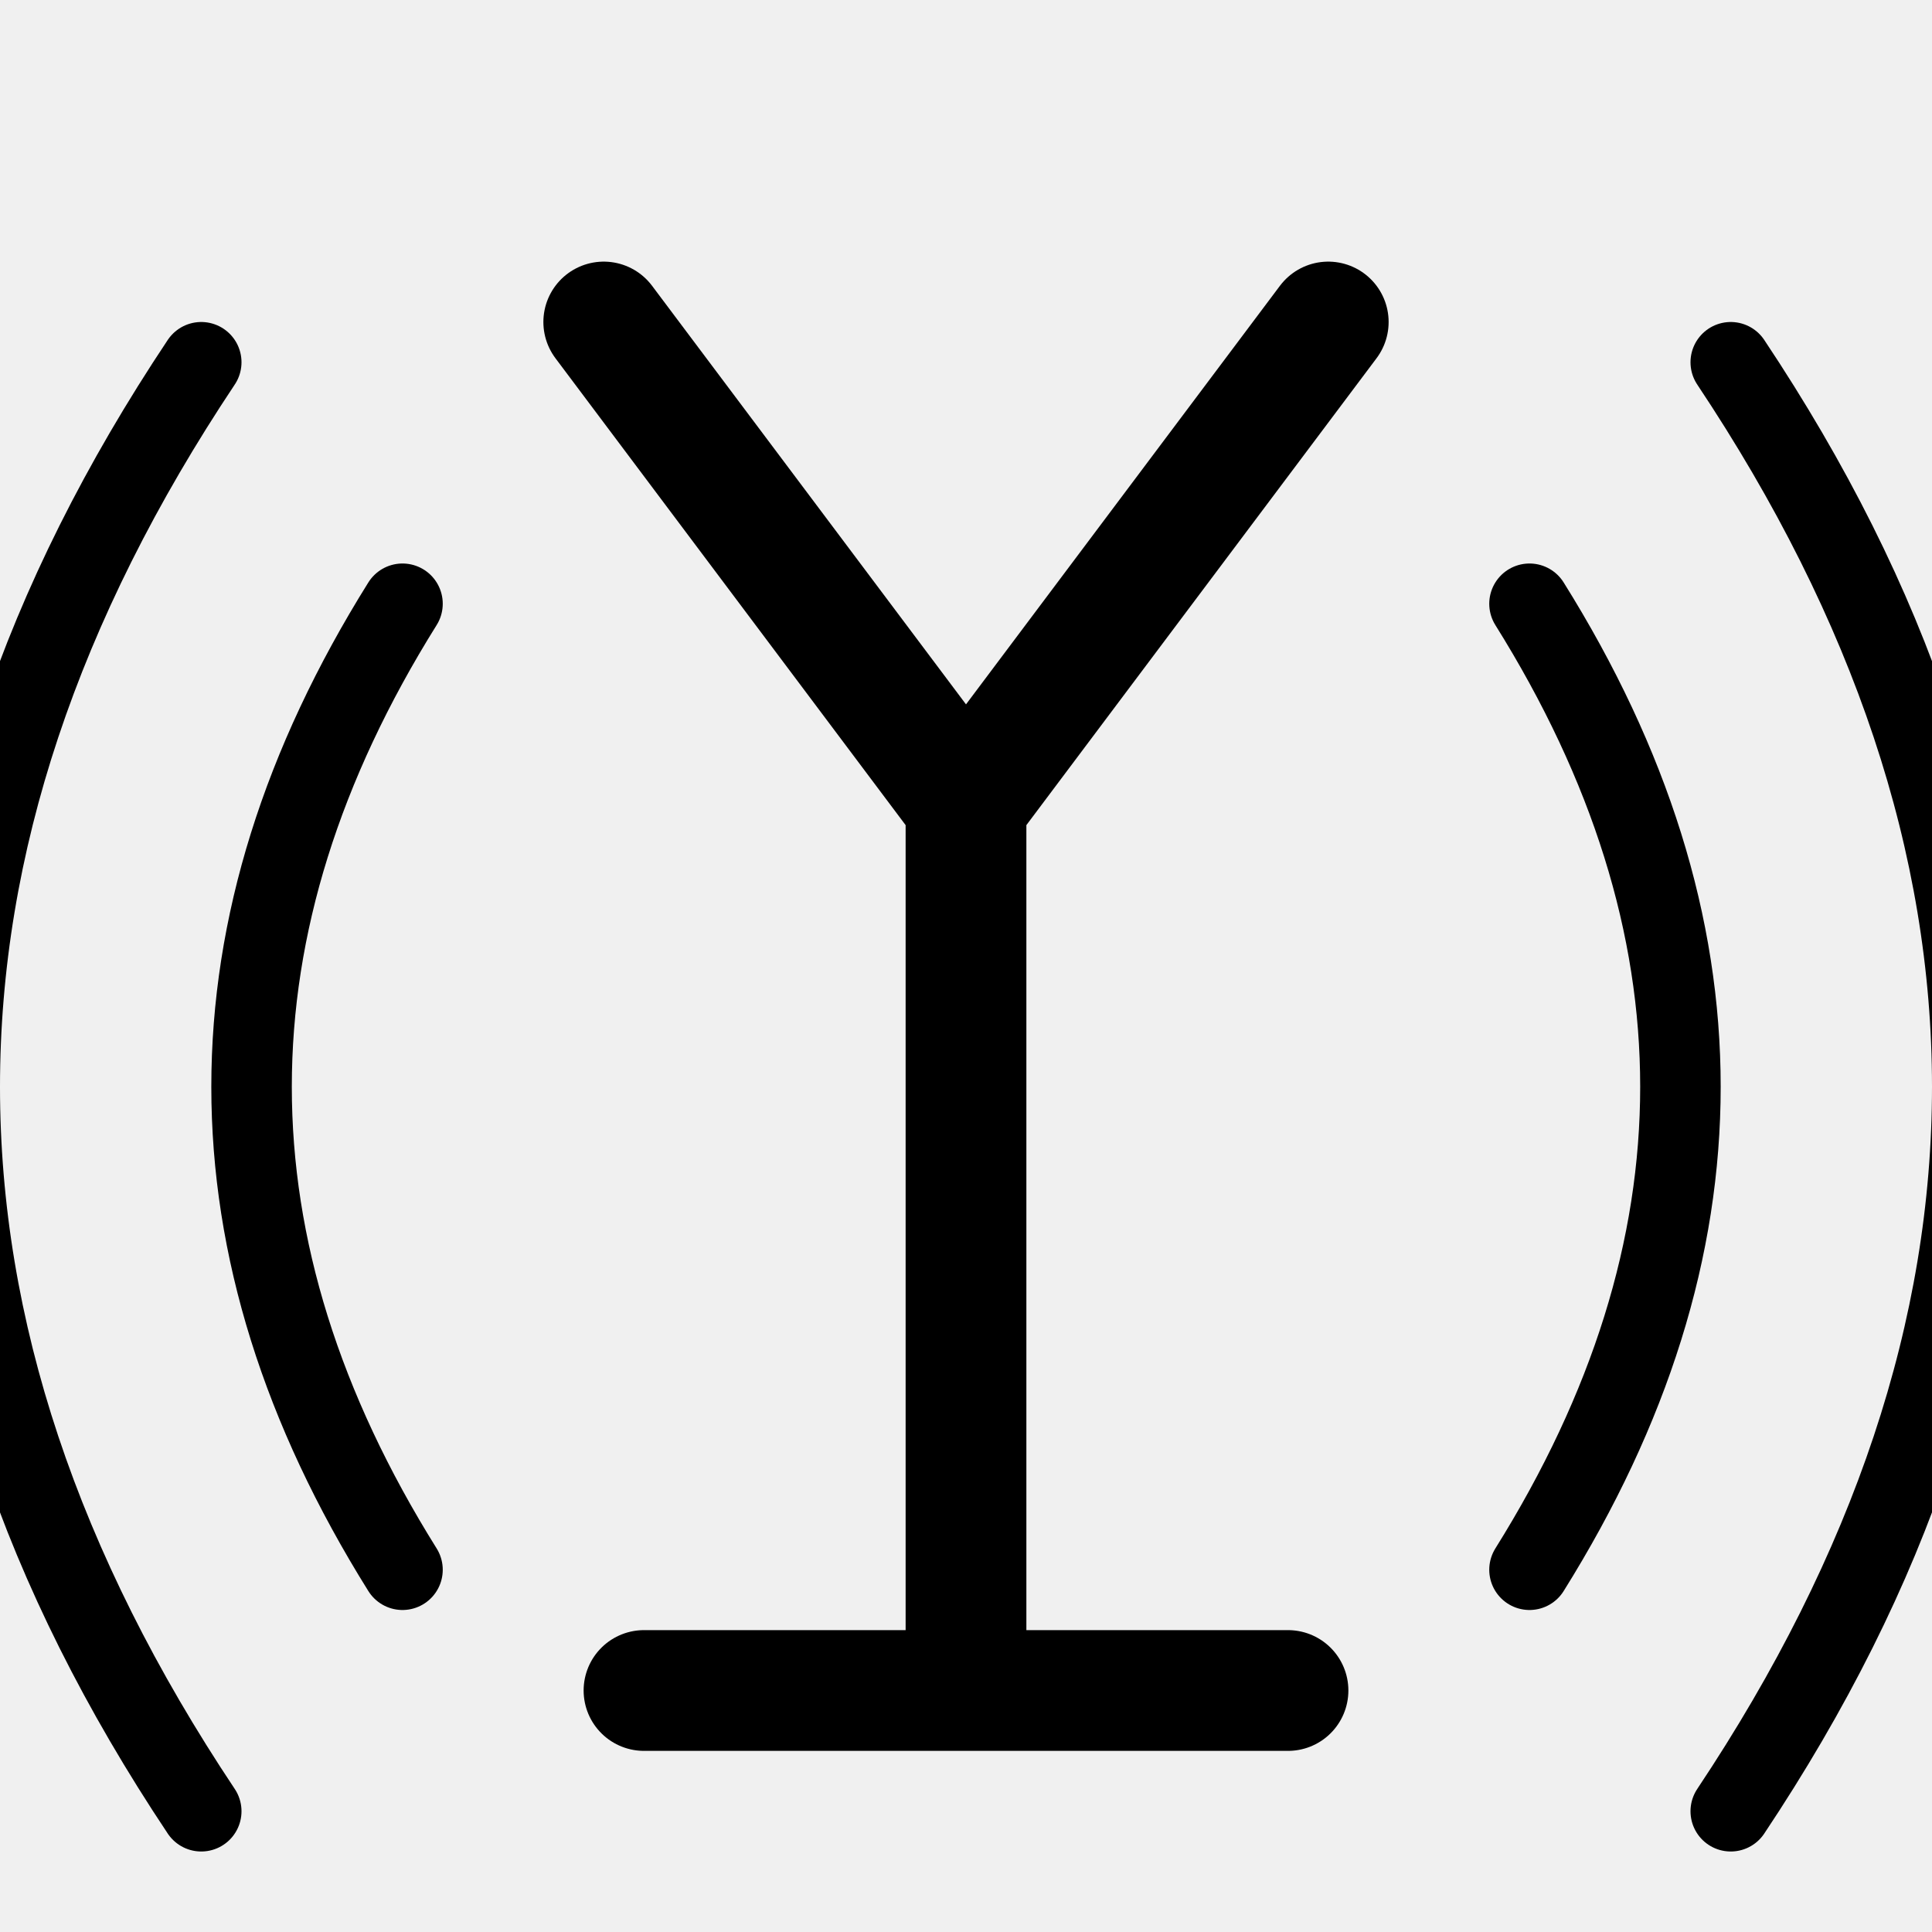
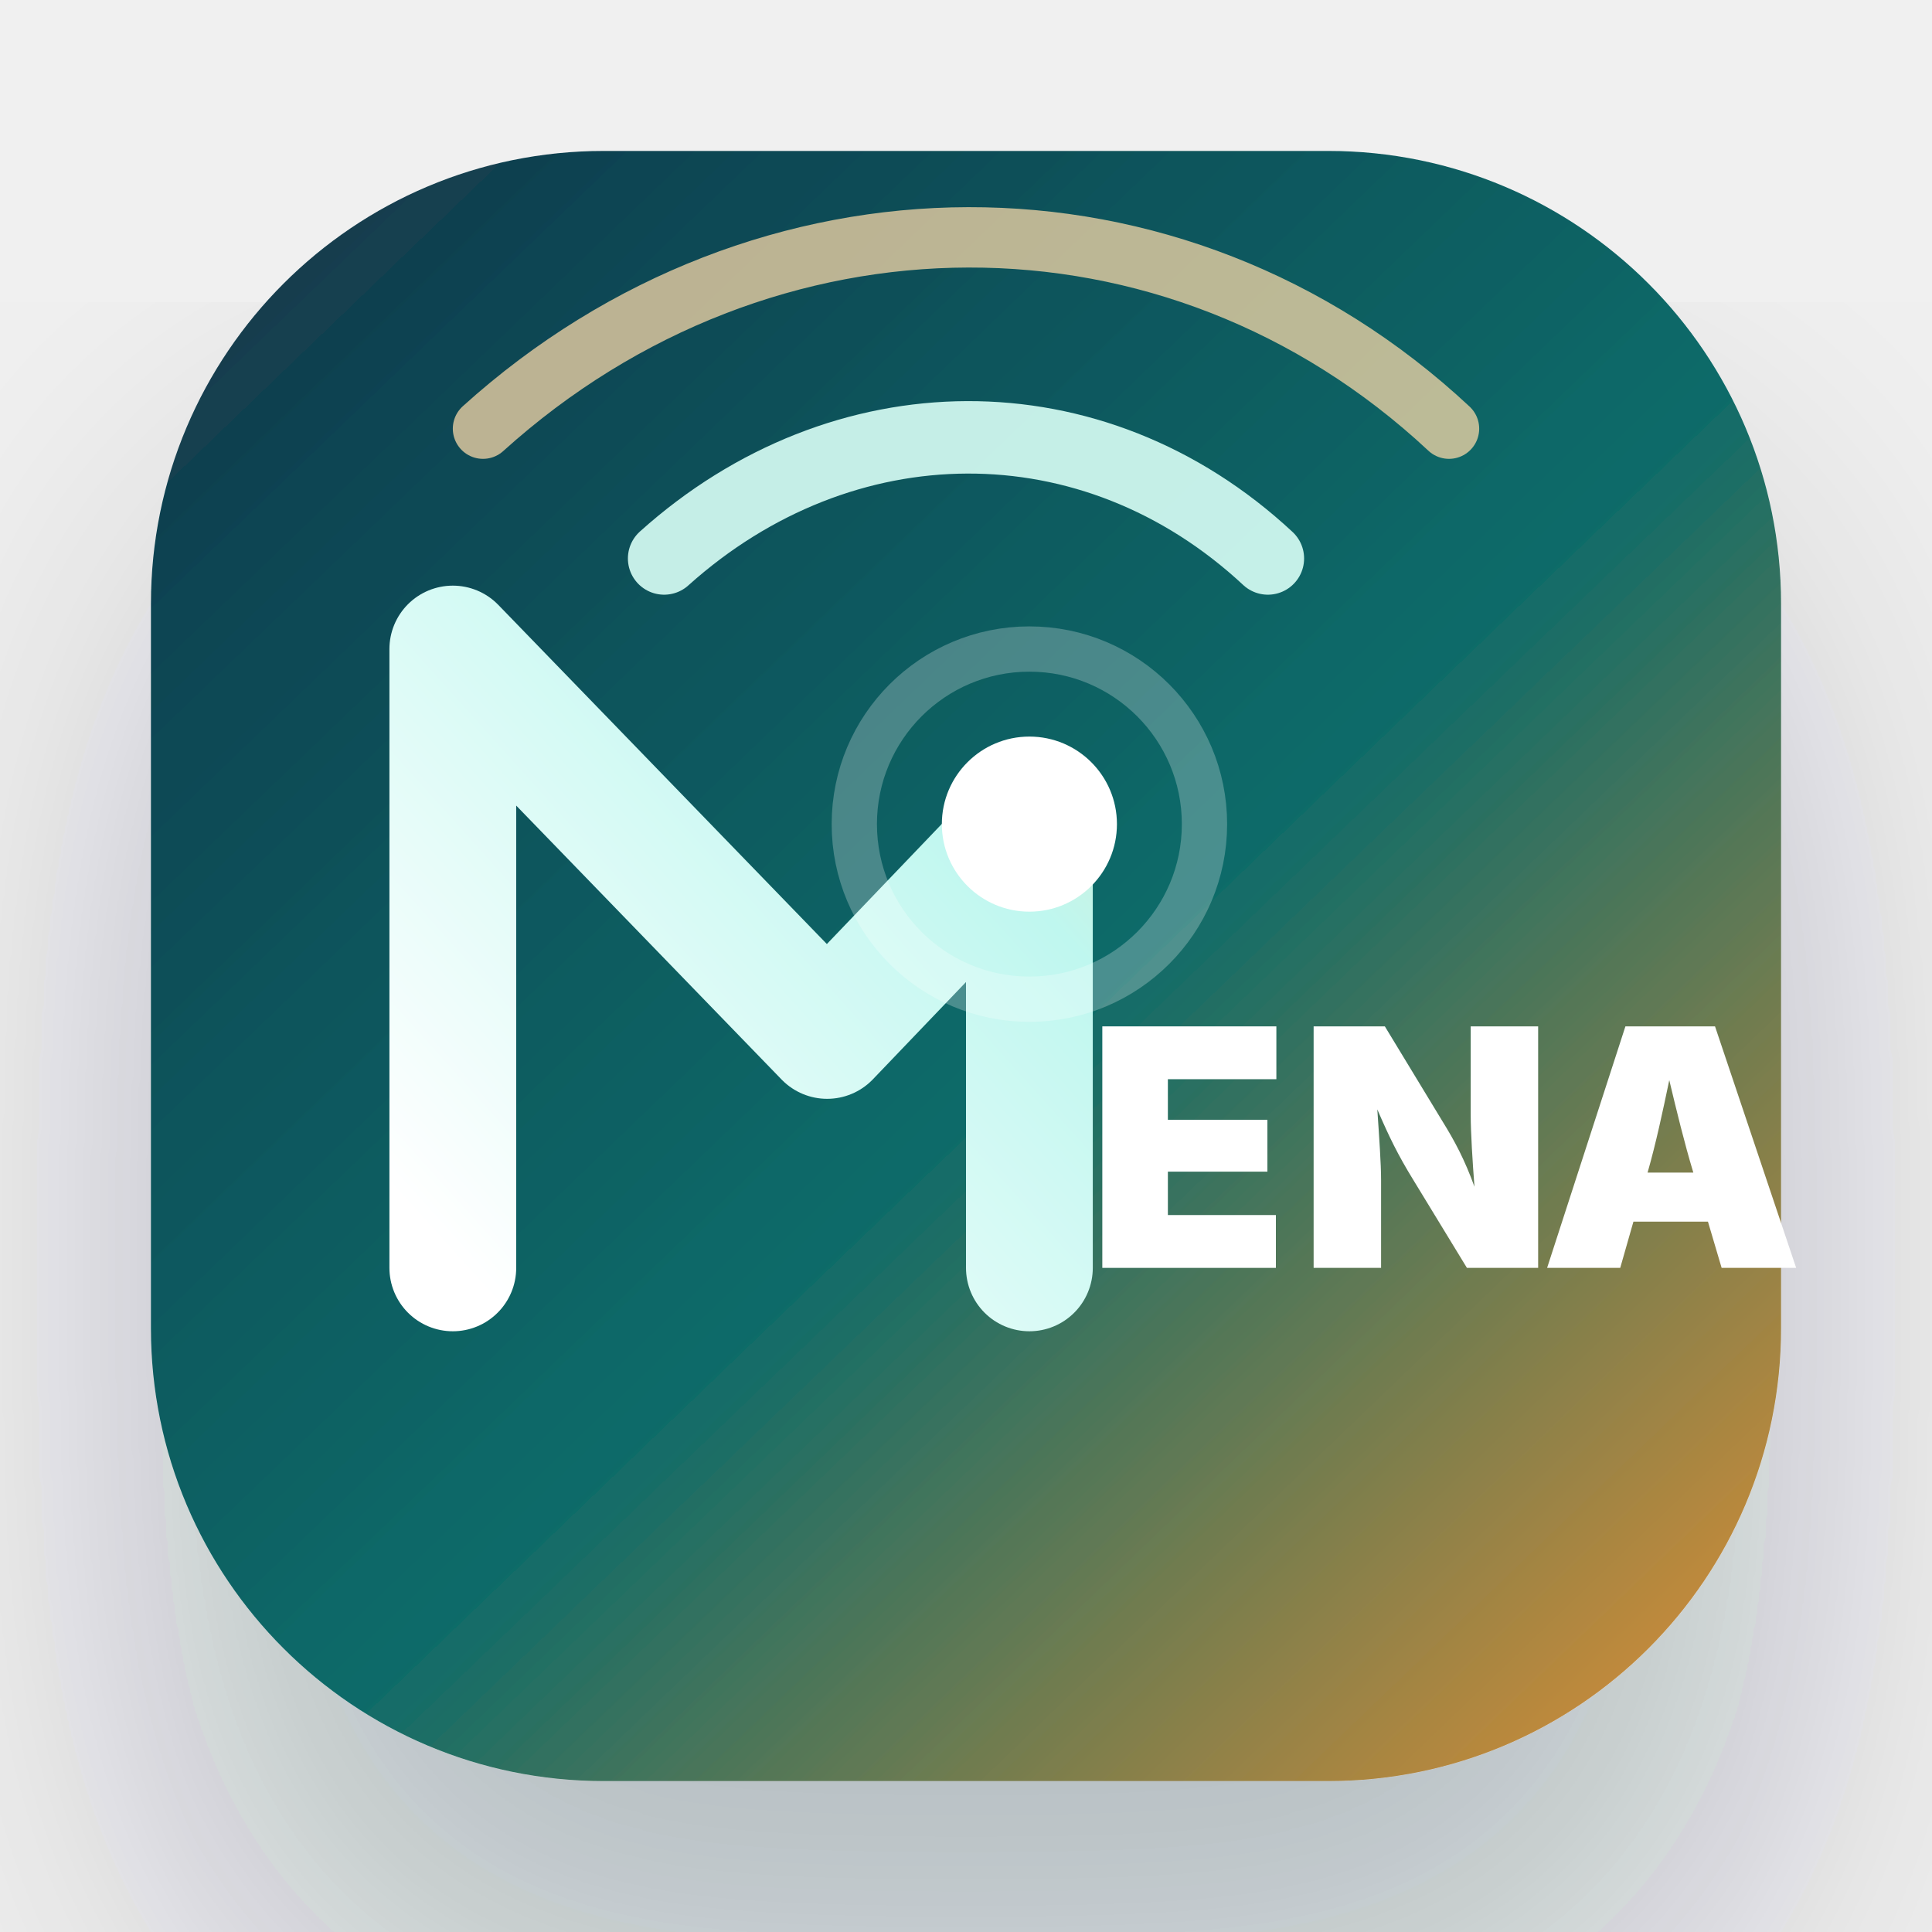
- <svg xmlns="http://www.w3.org/2000/svg" viewBox="0 0 48 48" fill="none">
-   <path d="M24 42V20M16 42h16M24 20 15 8M24 20l9-12" stroke="currentColor" stroke-width="3" stroke-linecap="round" />
-   <path d="M10 15c-5 8-5 16 0 24M38 15c5 8 5 16 0 24M5 9c-8 12-8 24 0 36M43 9c8 12 8 24 0 36" stroke="currentColor" stroke-width="2" stroke-linecap="round" />
+ <svg xmlns="http://www.w3.org/2000/svg" viewBox="0 0 64 64" fill="none">
+   <defs>
+     <linearGradient id="menaLogoBg" x1="8" y1="7" x2="57" y2="58" gradientUnits="userSpaceOnUse">
+       <stop stop-color="#123A4C" />
+       <stop offset="0.54" stop-color="#0E6B69" />
+       <stop offset="1" stop-color="#D98E35" />
+     </linearGradient>
+     <linearGradient id="menaLogoLine" x1="18" y1="45" x2="48" y2="18" gradientUnits="userSpaceOnUse">
+       <stop stop-color="#FFFFFF" />
+       <stop offset="0.55" stop-color="#BFF7EF" />
+       <stop offset="1" stop-color="#FFD59B" />
+     </linearGradient>
+     <filter id="menaLogoShadow" x="-12" y="-12" width="88" height="88" color-interpolation-filters="sRGB">
+       <feDropShadow dx="0" dy="10" stdDeviation="8" flood-color="#0B2430" flood-opacity="0.24" />
+     </filter>
+   </defs>
+   <rect x="5" y="5" width="54" height="54" rx="15" fill="url(#menaLogoBg)" filter="url(#menaLogoShadow)" />
+   <path class="logo-m-stroke" d="M15 42V21.5L27.4 34.3L34.1 27.3V42" stroke="url(#menaLogoLine)" stroke-width="4.2" stroke-linecap="round" stroke-linejoin="round" />
+   <g class="logo-mena-word" fill="#FFFFFF" font-family="Inter, Arial, sans-serif" font-size="11" font-weight="900">
+     <text class="mena-letter mena-letter--e" x="36" y="42">E</text>
+     <text class="mena-letter mena-letter--n" x="43" y="42">N</text>
+     <text class="mena-letter mena-letter--a" x="51" y="42">A</text>
+   </g>
+   <path class="logo-pulse" d="M22 18.5C27.9 13.2 36.2 13.1 42 18.5" stroke="#D9FFF6" stroke-width="2.4" stroke-linecap="round" opacity="0.9" />
+   <path class="logo-pulse logo-pulse--wide" d="M16 14.2C25.3 5.8 38.9 5.7 48 14.2" stroke="#FFDDAA" stroke-width="2" stroke-linecap="round" opacity="0.72" />
+   <circle cx="34.1" cy="27.3" r="2.9" fill="#FFFFFF" />
+   <circle cx="34.1" cy="27.3" r="5.8" stroke="#FFFFFF" stroke-opacity="0.25" stroke-width="1.5" />
</svg>
